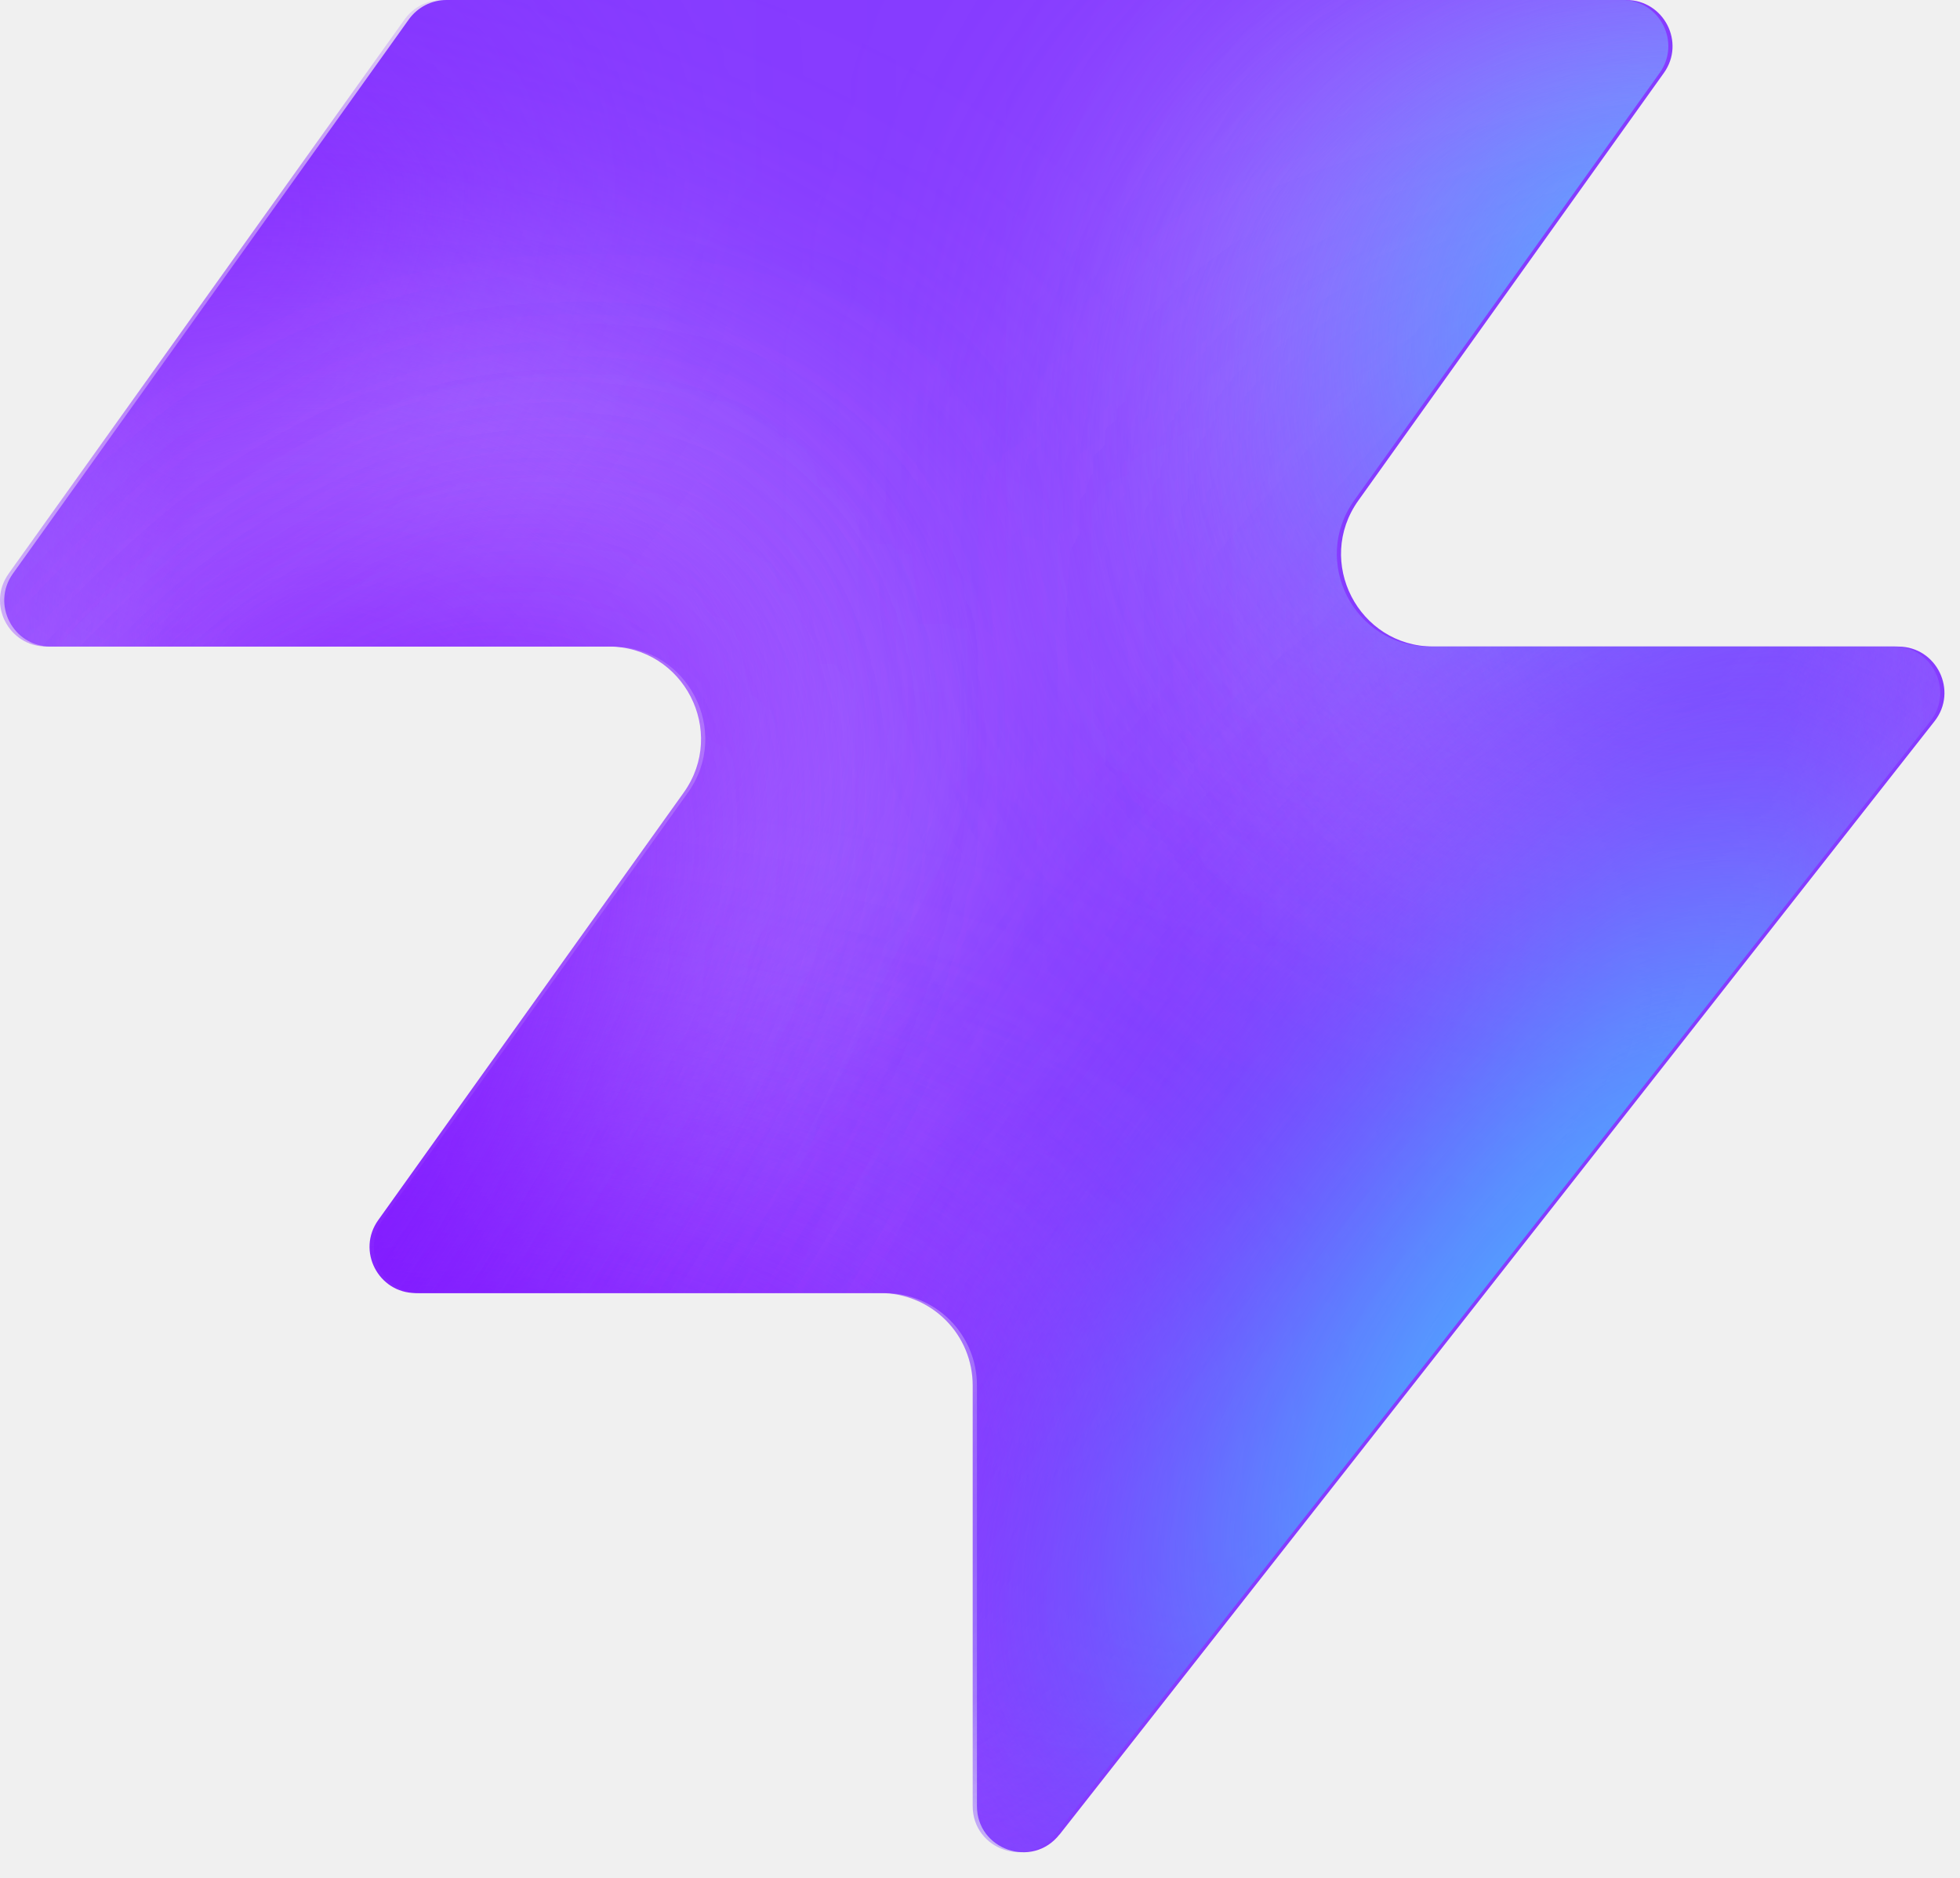
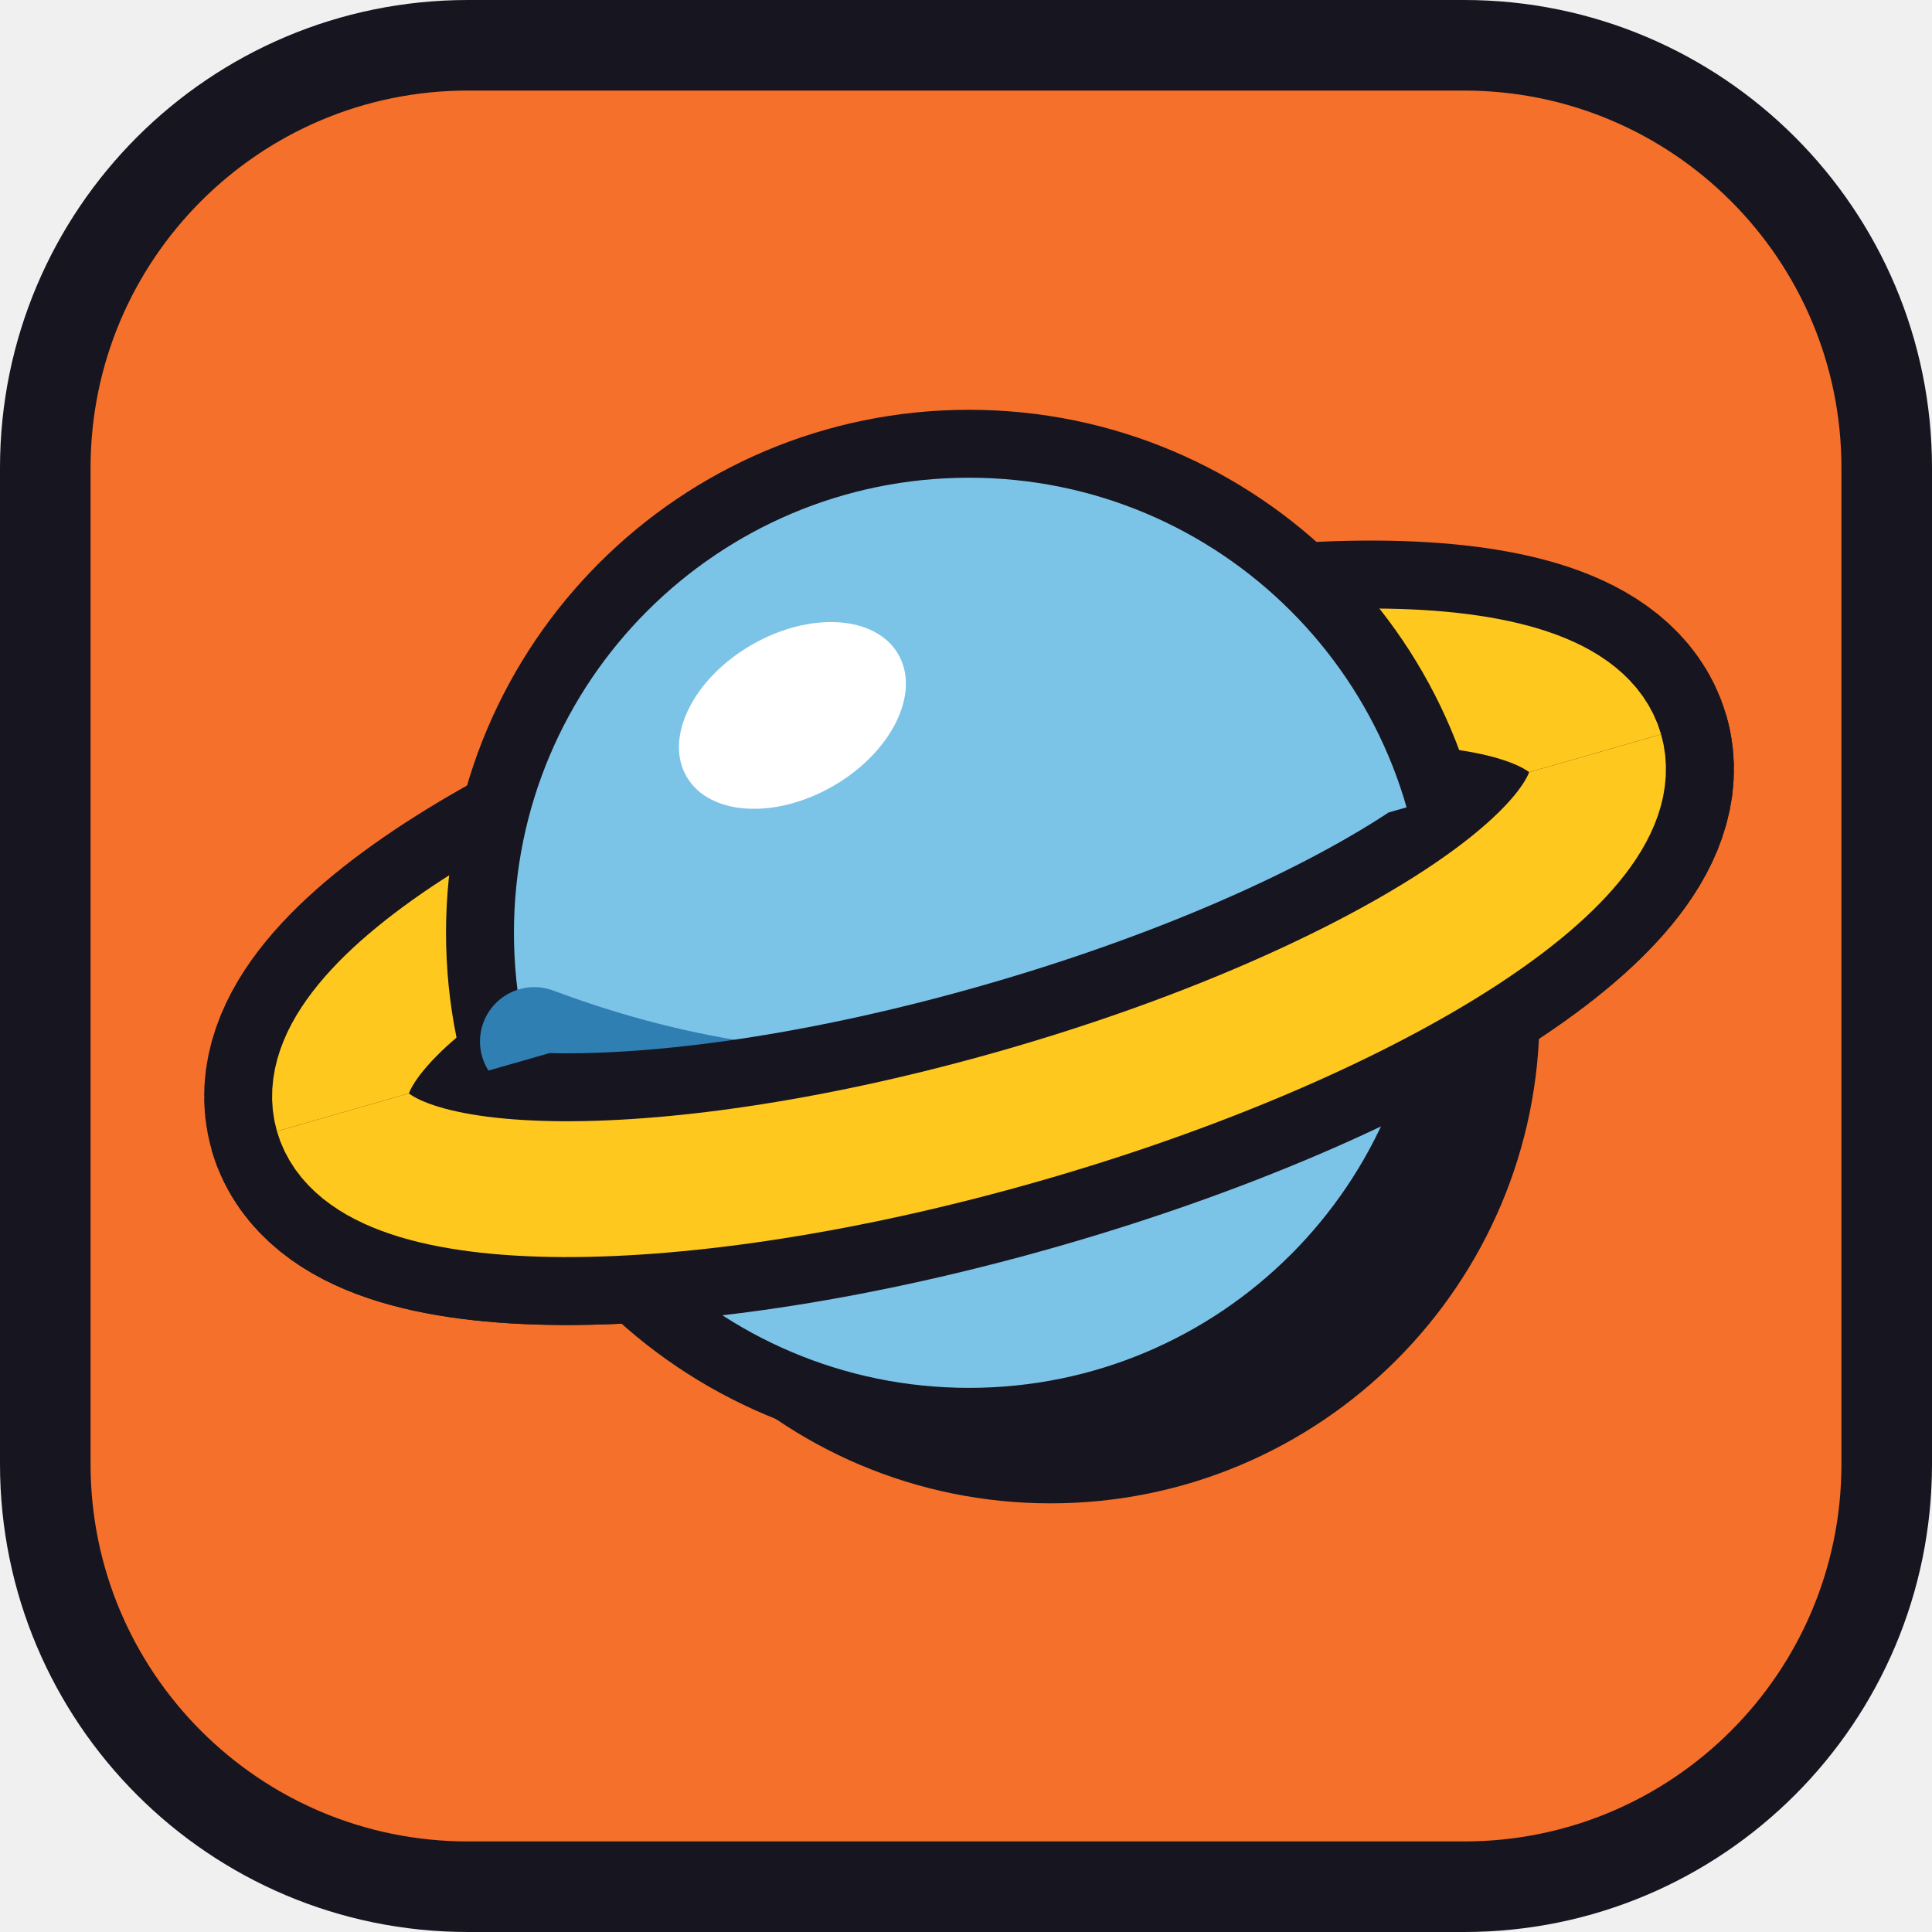
- <svg xmlns="http://www.w3.org/2000/svg" width="48" height="46" fill="none" viewBox="0 0 48 46">
-   <path fill="#863bff" d="M25.946 44.938c-.664.845-2.021.375-2.021-.698V33.937a2.26 2.26 0 0 0-2.262-2.262H10.287c-.92 0-1.456-1.04-.92-1.788l7.48-10.471c1.07-1.497 0-3.578-1.842-3.578H1.237c-.92 0-1.456-1.04-.92-1.788L10.013.474c.214-.297.556-.474.92-.474h28.894c.92 0 1.456 1.04.92 1.788l-7.48 10.471c-1.07 1.498 0 3.579 1.842 3.579h11.377c.943 0 1.473 1.088.89 1.83L25.947 44.94z" style="fill:#863bff;fill:color(display-p3 .525 .23 1);fill-opacity:1" />
-   <mask id="a" width="48" height="46" x="0" y="0" maskUnits="userSpaceOnUse" style="mask-type:alpha">
-     <path fill="#000" d="M25.842 44.938c-.664.844-2.021.375-2.021-.698V33.937a2.26 2.26 0 0 0-2.262-2.262H10.183c-.92 0-1.456-1.04-.92-1.788l7.48-10.471c1.07-1.498 0-3.579-1.842-3.579H1.133c-.92 0-1.456-1.04-.92-1.787L9.91.473c.214-.297.556-.474.92-.474h28.894c.92 0 1.456 1.04.92 1.788l-7.48 10.471c-1.07 1.498 0 3.578 1.842 3.578h11.377c.943 0 1.473 1.088.89 1.832L25.843 44.94z" style="fill:#000;fill-opacity:1" />
-   </mask>
-   <g mask="url(#a)">
-     <g filter="url(#b)">
-       <ellipse cx="5.508" cy="14.704" fill="#ede6ff" rx="5.508" ry="14.704" style="fill:#ede6ff;fill:color(display-p3 .927 .903 1);fill-opacity:1" transform="matrix(.00324 1 1 -.00324 -4.47 31.516)" />
-     </g>
-     <g filter="url(#c)">
-       <ellipse cx="10.399" cy="29.851" fill="#ede6ff" rx="10.399" ry="29.851" style="fill:#ede6ff;fill:color(display-p3 .927 .903 1);fill-opacity:1" transform="matrix(.00324 1 1 -.00324 -39.328 7.883)" />
-     </g>
-     <g filter="url(#d)">
-       <ellipse cx="5.508" cy="30.487" fill="#7e14ff" rx="5.508" ry="30.487" style="fill:#7e14ff;fill:color(display-p3 .492 .077 1);fill-opacity:1" transform="rotate(89.814 -25.913 -14.639)scale(1 -1)" />
-     </g>
-     <g filter="url(#e)">
-       <ellipse cx="5.508" cy="30.599" fill="#7e14ff" rx="5.508" ry="30.599" style="fill:#7e14ff;fill:color(display-p3 .492 .077 1);fill-opacity:1" transform="rotate(89.814 -32.644 -3.334)scale(1 -1)" />
-     </g>
-     <g filter="url(#f)">
-       <ellipse cx="5.508" cy="30.599" fill="#7e14ff" rx="5.508" ry="30.599" style="fill:#7e14ff;fill:color(display-p3 .492 .077 1);fill-opacity:1" transform="matrix(.00324 1 1 -.00324 -34.34 30.47)" />
-     </g>
-     <g filter="url(#g)">
-       <ellipse cx="14.072" cy="22.078" fill="#ede6ff" rx="14.072" ry="22.078" style="fill:#ede6ff;fill:color(display-p3 .927 .903 1);fill-opacity:1" transform="rotate(93.35 24.506 48.493)scale(-1 1)" />
-     </g>
-     <g filter="url(#h)">
-       <ellipse cx="3.47" cy="21.501" fill="#7e14ff" rx="3.47" ry="21.501" style="fill:#7e14ff;fill:color(display-p3 .492 .077 1);fill-opacity:1" transform="rotate(89.009 28.708 47.59)scale(-1 1)" />
-     </g>
-     <g filter="url(#i)">
-       <ellipse cx="3.47" cy="21.501" fill="#7e14ff" rx="3.47" ry="21.501" style="fill:#7e14ff;fill:color(display-p3 .492 .077 1);fill-opacity:1" transform="rotate(89.009 28.708 47.59)scale(-1 1)" />
-     </g>
-     <g filter="url(#j)">
-       <ellipse cx=".387" cy="8.972" fill="#7e14ff" rx="4.407" ry="29.108" style="fill:#7e14ff;fill:color(display-p3 .492 .077 1);fill-opacity:1" transform="rotate(39.51 .387 8.972)" />
-     </g>
-     <g filter="url(#k)">
-       <ellipse cx="47.523" cy="-6.092" fill="#7e14ff" rx="4.407" ry="29.108" style="fill:#7e14ff;fill:color(display-p3 .492 .077 1);fill-opacity:1" transform="rotate(37.892 47.523 -6.092)" />
-     </g>
-     <g filter="url(#l)">
-       <ellipse cx="41.412" cy="6.333" fill="#47bfff" rx="5.971" ry="9.665" style="fill:#47bfff;fill:color(display-p3 .28 .748 1);fill-opacity:1" transform="rotate(37.892 41.412 6.333)" />
-     </g>
-     <g filter="url(#m)">
-       <ellipse cx="-1.879" cy="38.332" fill="#7e14ff" rx="4.407" ry="29.108" style="fill:#7e14ff;fill:color(display-p3 .492 .077 1);fill-opacity:1" transform="rotate(37.892 -1.88 38.332)" />
-     </g>
-     <g filter="url(#n)">
-       <ellipse cx="-1.879" cy="38.332" fill="#7e14ff" rx="4.407" ry="29.108" style="fill:#7e14ff;fill:color(display-p3 .492 .077 1);fill-opacity:1" transform="rotate(37.892 -1.88 38.332)" />
-     </g>
-     <g filter="url(#o)">
-       <ellipse cx="35.651" cy="29.907" fill="#7e14ff" rx="4.407" ry="29.108" style="fill:#7e14ff;fill:color(display-p3 .492 .077 1);fill-opacity:1" transform="rotate(37.892 35.651 29.907)" />
-     </g>
-     <g filter="url(#p)">
-       <ellipse cx="38.418" cy="32.4" fill="#47bfff" rx="5.971" ry="15.297" style="fill:#47bfff;fill:color(display-p3 .28 .748 1);fill-opacity:1" transform="rotate(37.892 38.418 32.4)" />
+ <svg xmlns="http://www.w3.org/2000/svg" viewBox="0 0 128 128" width="128" height="128" role="img" aria-label="RaceBall">
+   <rect x="3" y="3" width="122" height="122" rx="28" fill="#F5702A" stroke="#17151F" stroke-width="6" />
+   <g transform="translate(3 6) scale(0.9)">
+     <defs>
+       <clipPath id="rb-front">
+         <rect x="-20" y="62" width="190" height="90" transform="rotate(-16 68 62)" />
+       </clipPath>
+     </defs>
+     <circle cx="74" cy="68" r="36" fill="#17151F" />
+     <ellipse cx="68" cy="62" rx="48" ry="14" transform="rotate(-16 68 62)" fill="none" stroke="#17151F" stroke-width="20" />
+     <ellipse cx="68" cy="62" rx="48" ry="14" transform="rotate(-16 68 62)" fill="none" stroke="#FFC81E" stroke-width="10" />
+     <circle cx="68" cy="62" r="36" fill="#7CC3E8" stroke="#17151F" stroke-width="5" />
+     <path d="M36 70 Q68 82 101 64" fill="none" stroke="#2F7FB3" stroke-width="8" stroke-linecap="round" />
+     <ellipse cx="55" cy="46" rx="9" ry="6" fill="#fff" transform="rotate(-30 55 46)" />
+     <g clip-path="url(#rb-front)">
+       <ellipse cx="68" cy="62" rx="48" ry="14" transform="rotate(-16 68 62)" fill="none" stroke="#17151F" stroke-width="20" />
+       <ellipse cx="68" cy="62" rx="48" ry="14" transform="rotate(-16 68 62)" fill="none" stroke="#FFC81E" stroke-width="10" />
    </g>
  </g>
-   <defs>
-     <filter id="b" width="60.045" height="41.654" x="-19.77" y="16.149" color-interpolation-filters="sRGB" filterUnits="userSpaceOnUse">
-       <feFlood flood-opacity="0" result="BackgroundImageFix" />
-       <feBlend in="SourceGraphic" in2="BackgroundImageFix" result="shape" />
-       <feGaussianBlur result="effect1_foregroundBlur_2002_17158" stdDeviation="7.659" />
-     </filter>
-     <filter id="c" width="90.34" height="51.437" x="-54.613" y="-7.533" color-interpolation-filters="sRGB" filterUnits="userSpaceOnUse">
-       <feFlood flood-opacity="0" result="BackgroundImageFix" />
-       <feBlend in="SourceGraphic" in2="BackgroundImageFix" result="shape" />
-       <feGaussianBlur result="effect1_foregroundBlur_2002_17158" stdDeviation="7.659" />
-     </filter>
-     <filter id="d" width="79.355" height="29.4" x="-49.64" y="2.03" color-interpolation-filters="sRGB" filterUnits="userSpaceOnUse">
-       <feFlood flood-opacity="0" result="BackgroundImageFix" />
-       <feBlend in="SourceGraphic" in2="BackgroundImageFix" result="shape" />
-       <feGaussianBlur result="effect1_foregroundBlur_2002_17158" stdDeviation="4.596" />
-     </filter>
-     <filter id="e" width="79.579" height="29.4" x="-45.045" y="20.029" color-interpolation-filters="sRGB" filterUnits="userSpaceOnUse">
-       <feFlood flood-opacity="0" result="BackgroundImageFix" />
-       <feBlend in="SourceGraphic" in2="BackgroundImageFix" result="shape" />
-       <feGaussianBlur result="effect1_foregroundBlur_2002_17158" stdDeviation="4.596" />
-     </filter>
-     <filter id="f" width="79.579" height="29.4" x="-43.513" y="21.178" color-interpolation-filters="sRGB" filterUnits="userSpaceOnUse">
-       <feFlood flood-opacity="0" result="BackgroundImageFix" />
-       <feBlend in="SourceGraphic" in2="BackgroundImageFix" result="shape" />
-       <feGaussianBlur result="effect1_foregroundBlur_2002_17158" stdDeviation="4.596" />
-     </filter>
-     <filter id="g" width="74.749" height="58.852" x="15.756" y="-17.901" color-interpolation-filters="sRGB" filterUnits="userSpaceOnUse">
-       <feFlood flood-opacity="0" result="BackgroundImageFix" />
-       <feBlend in="SourceGraphic" in2="BackgroundImageFix" result="shape" />
-       <feGaussianBlur result="effect1_foregroundBlur_2002_17158" stdDeviation="7.659" />
-     </filter>
-     <filter id="h" width="61.377" height="25.362" x="23.548" y="2.284" color-interpolation-filters="sRGB" filterUnits="userSpaceOnUse">
-       <feFlood flood-opacity="0" result="BackgroundImageFix" />
-       <feBlend in="SourceGraphic" in2="BackgroundImageFix" result="shape" />
-       <feGaussianBlur result="effect1_foregroundBlur_2002_17158" stdDeviation="4.596" />
-     </filter>
-     <filter id="i" width="61.377" height="25.362" x="23.548" y="2.284" color-interpolation-filters="sRGB" filterUnits="userSpaceOnUse">
-       <feFlood flood-opacity="0" result="BackgroundImageFix" />
-       <feBlend in="SourceGraphic" in2="BackgroundImageFix" result="shape" />
-       <feGaussianBlur result="effect1_foregroundBlur_2002_17158" stdDeviation="4.596" />
-     </filter>
-     <filter id="j" width="56.045" height="63.649" x="-27.636" y="-22.853" color-interpolation-filters="sRGB" filterUnits="userSpaceOnUse">
-       <feFlood flood-opacity="0" result="BackgroundImageFix" />
-       <feBlend in="SourceGraphic" in2="BackgroundImageFix" result="shape" />
-       <feGaussianBlur result="effect1_foregroundBlur_2002_17158" stdDeviation="4.596" />
-     </filter>
-     <filter id="k" width="54.814" height="64.646" x="20.116" y="-38.415" color-interpolation-filters="sRGB" filterUnits="userSpaceOnUse">
-       <feFlood flood-opacity="0" result="BackgroundImageFix" />
-       <feBlend in="SourceGraphic" in2="BackgroundImageFix" result="shape" />
-       <feGaussianBlur result="effect1_foregroundBlur_2002_17158" stdDeviation="4.596" />
-     </filter>
-     <filter id="l" width="33.541" height="35.313" x="24.641" y="-11.323" color-interpolation-filters="sRGB" filterUnits="userSpaceOnUse">
-       <feFlood flood-opacity="0" result="BackgroundImageFix" />
-       <feBlend in="SourceGraphic" in2="BackgroundImageFix" result="shape" />
-       <feGaussianBlur result="effect1_foregroundBlur_2002_17158" stdDeviation="4.596" />
-     </filter>
-     <filter id="m" width="54.814" height="64.646" x="-29.286" y="6.009" color-interpolation-filters="sRGB" filterUnits="userSpaceOnUse">
-       <feFlood flood-opacity="0" result="BackgroundImageFix" />
-       <feBlend in="SourceGraphic" in2="BackgroundImageFix" result="shape" />
-       <feGaussianBlur result="effect1_foregroundBlur_2002_17158" stdDeviation="4.596" />
-     </filter>
-     <filter id="n" width="54.814" height="64.646" x="-29.286" y="6.009" color-interpolation-filters="sRGB" filterUnits="userSpaceOnUse">
-       <feFlood flood-opacity="0" result="BackgroundImageFix" />
-       <feBlend in="SourceGraphic" in2="BackgroundImageFix" result="shape" />
-       <feGaussianBlur result="effect1_foregroundBlur_2002_17158" stdDeviation="4.596" />
-     </filter>
-     <filter id="o" width="54.814" height="64.646" x="8.244" y="-2.416" color-interpolation-filters="sRGB" filterUnits="userSpaceOnUse">
-       <feFlood flood-opacity="0" result="BackgroundImageFix" />
-       <feBlend in="SourceGraphic" in2="BackgroundImageFix" result="shape" />
-       <feGaussianBlur result="effect1_foregroundBlur_2002_17158" stdDeviation="4.596" />
-     </filter>
-     <filter id="p" width="39.409" height="43.623" x="18.713" y="10.588" color-interpolation-filters="sRGB" filterUnits="userSpaceOnUse">
-       <feFlood flood-opacity="0" result="BackgroundImageFix" />
-       <feBlend in="SourceGraphic" in2="BackgroundImageFix" result="shape" />
-       <feGaussianBlur result="effect1_foregroundBlur_2002_17158" stdDeviation="4.596" />
-     </filter>
-   </defs>
</svg>
